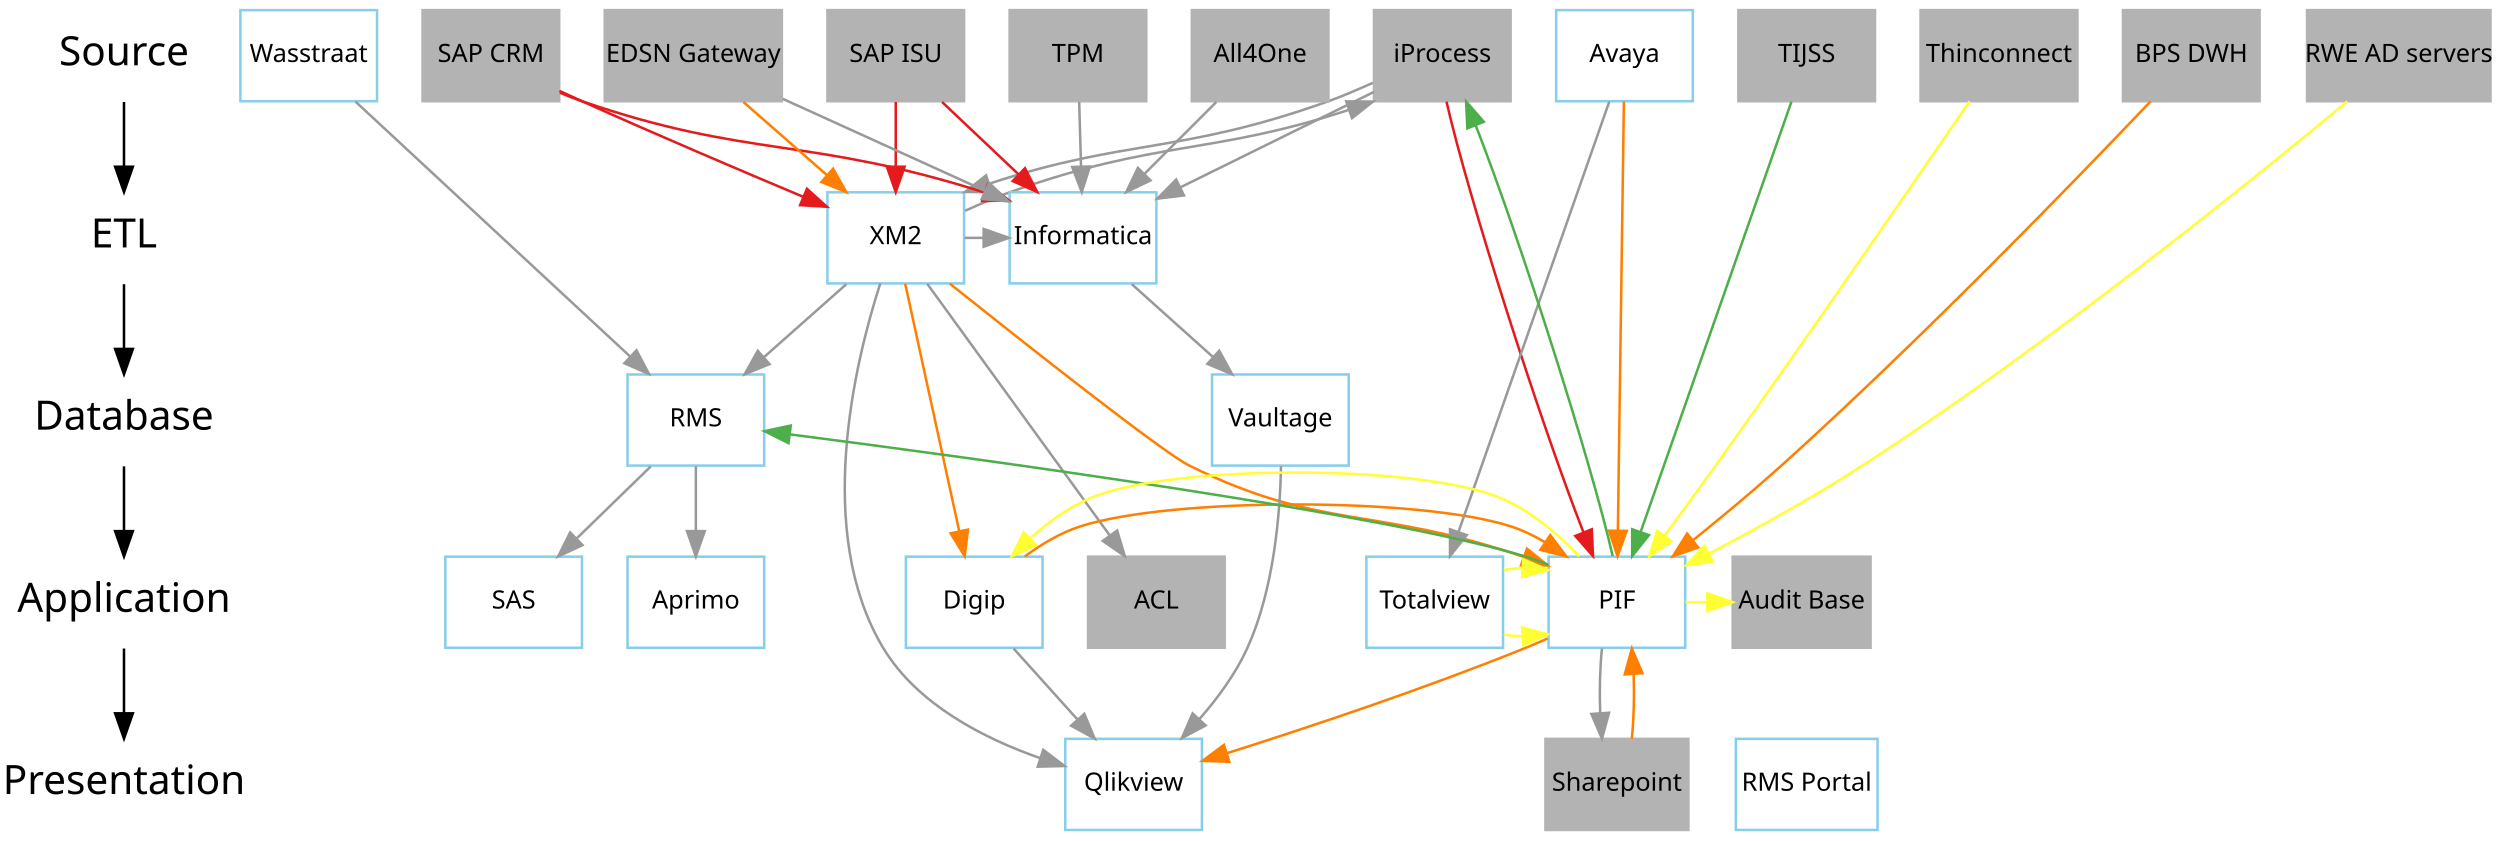
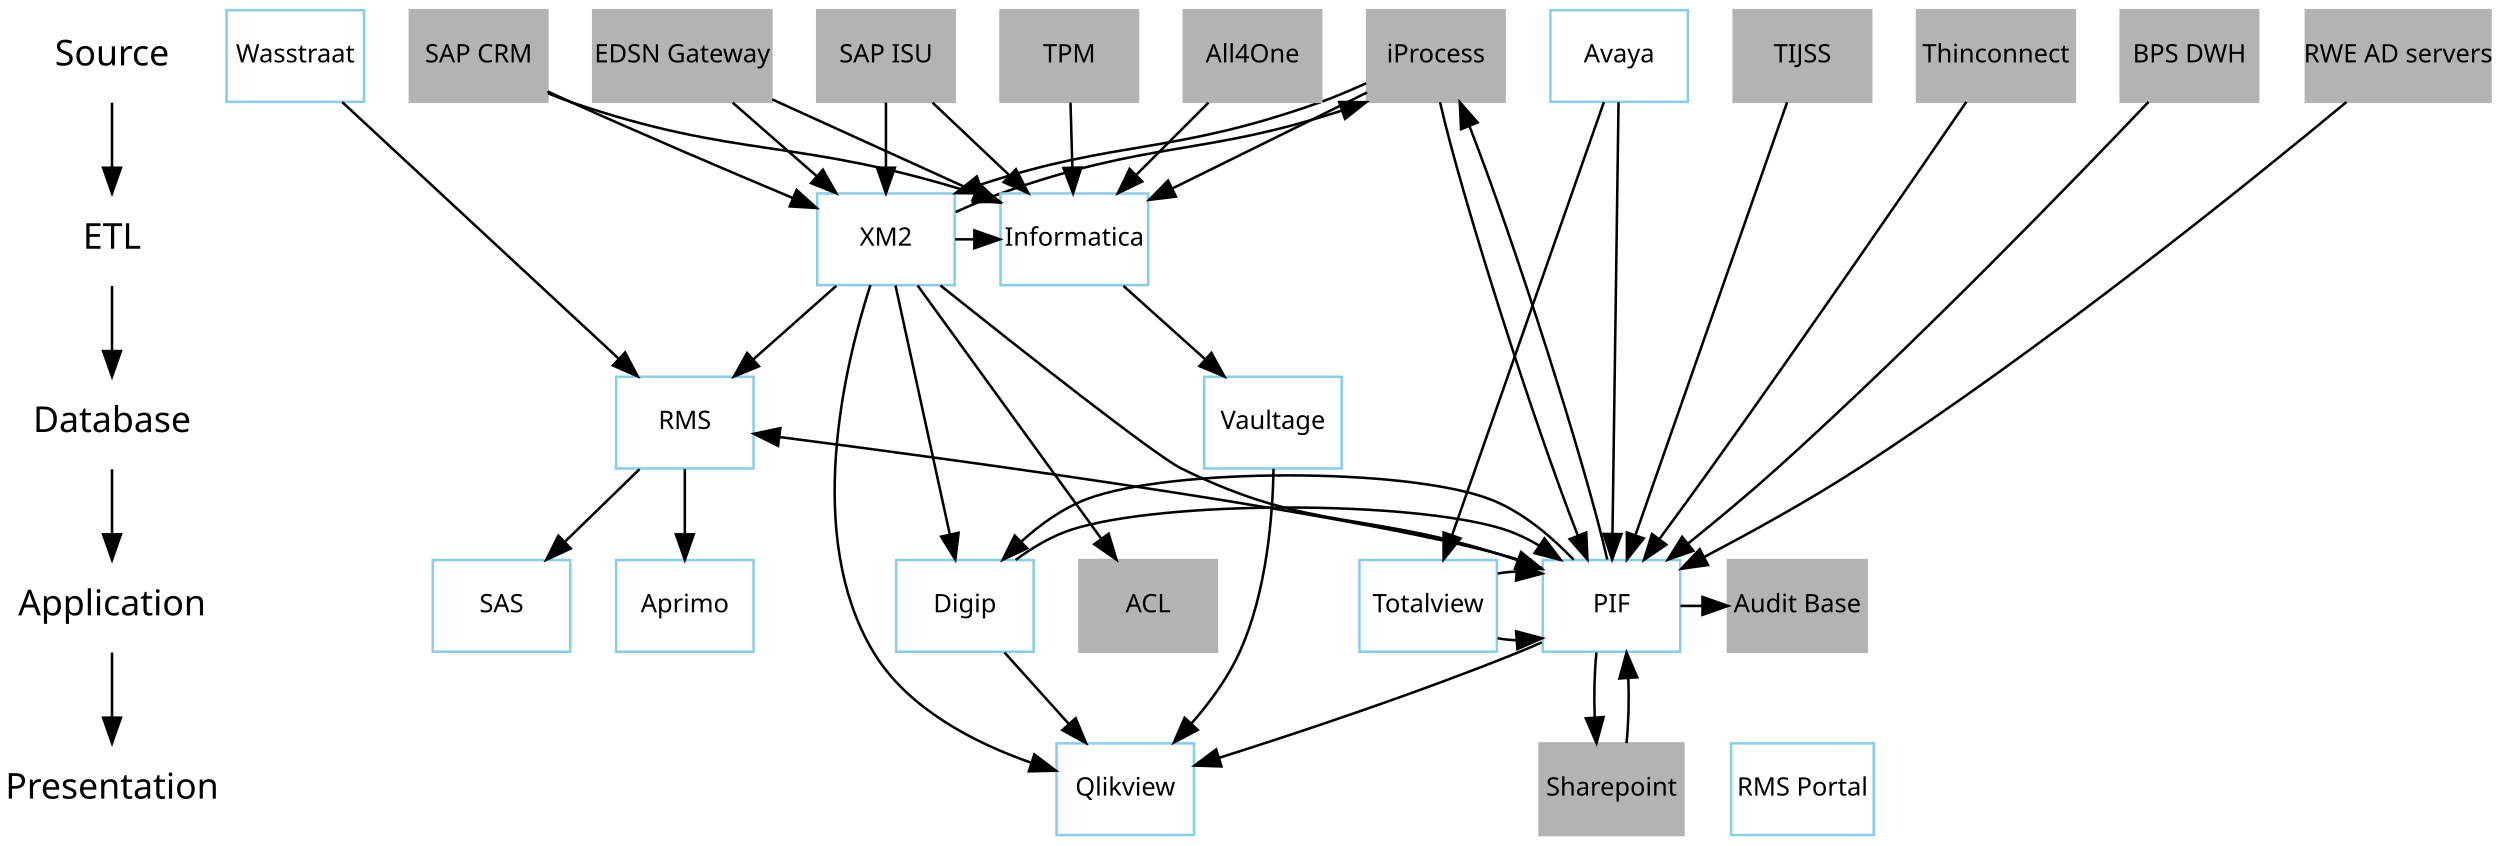
- <svg xmlns="http://www.w3.org/2000/svg" width="988pt" height="332pt" viewBox="0.00 0.00 988.00 332.00">
+ <svg xmlns="http://www.w3.org/2000/svg" width="982pt" height="332pt" viewBox="0.00 0.00 982.00 332.00">
  <g id="graph0" class="graph" transform="scale(1 1) rotate(0) translate(4 328)">
-     <polygon fill="white" stroke="white" points="-4,5 -4,-328 985,-328 985,5 -4,5" />
+     <polygon fill="white" stroke="white" points="-4,5 -4,-328 979,-328 979,5 -4,5" />
    <g id="node1" class="node">
-       <text text-anchor="middle" x="45" y="-302.2" font-family="Myriad Condensed Web" font-size="16.00">Source</text>
+       <text text-anchor="middle" x="40" y="-302.3" font-family="Myriad Condensed Web" font-size="14.00">Source</text>
    </g>
    <g id="node2" class="node">
-       <text text-anchor="middle" x="45" y="-230.2" font-family="Myriad Condensed Web" font-size="16.00">ETL</text>
+       <text text-anchor="middle" x="40" y="-230.3" font-family="Myriad Condensed Web" font-size="14.00">ETL</text>
    </g>
    <g id="edge1" class="edge">
-       <path fill="none" stroke="black" d="M45,-287.697C45,-279.983 45,-270.712 45,-262.112" />
-       <polygon fill="black" stroke="black" points="48.5,-262.104 45,-252.104 41.5,-262.104 48.5,-262.104" />
+       <path fill="none" stroke="black" d="M40,-287.697C40,-279.983 40,-270.712 40,-262.112" />
+       <polygon fill="black" stroke="black" points="43.5,-262.104 40,-252.104 36.5,-262.104 43.5,-262.104" />
    </g>
    <g id="node3" class="node">
-       <text text-anchor="middle" x="45" y="-158.2" font-family="Myriad Condensed Web" font-size="16.00">Database</text>
+       <text text-anchor="middle" x="40" y="-158.3" font-family="Myriad Condensed Web" font-size="14.00">Database</text>
    </g>
    <g id="edge2" class="edge">
-       <path fill="none" stroke="black" d="M45,-215.697C45,-207.983 45,-198.712 45,-190.112" />
-       <polygon fill="black" stroke="black" points="48.5,-190.104 45,-180.104 41.5,-190.104 48.5,-190.104" />
+       <path fill="none" stroke="black" d="M40,-215.697C40,-207.983 40,-198.712 40,-190.112" />
+       <polygon fill="black" stroke="black" points="43.5,-190.104 40,-180.104 36.5,-190.104 43.5,-190.104" />
    </g>
    <g id="node4" class="node">
-       <text text-anchor="middle" x="45" y="-86.2" font-family="Myriad Condensed Web" font-size="16.00">Application</text>
+       <text text-anchor="middle" x="40" y="-86.3" font-family="Myriad Condensed Web" font-size="14.00">Application</text>
    </g>
    <g id="edge3" class="edge">
-       <path fill="none" stroke="black" d="M45,-143.697C45,-135.983 45,-126.712 45,-118.112" />
-       <polygon fill="black" stroke="black" points="48.5,-118.104 45,-108.104 41.5,-118.104 48.5,-118.104" />
+       <path fill="none" stroke="black" d="M40,-143.697C40,-135.983 40,-126.712 40,-118.112" />
+       <polygon fill="black" stroke="black" points="43.5,-118.104 40,-108.104 36.5,-118.104 43.5,-118.104" />
    </g>
    <g id="node5" class="node">
-       <text text-anchor="middle" x="45" y="-14.2" font-family="Myriad Condensed Web" font-size="16.00">Presentation</text>
+       <text text-anchor="middle" x="40" y="-14.3" font-family="Myriad Condensed Web" font-size="14.00">Presentation</text>
    </g>
    <g id="edge4" class="edge">
-       <path fill="none" stroke="black" d="M45,-71.697C45,-63.983 45,-54.712 45,-46.112" />
-       <polygon fill="black" stroke="black" points="48.5,-46.104 45,-36.104 41.5,-46.104 48.5,-46.104" />
+       <path fill="none" stroke="black" d="M40,-71.697C40,-63.983 40,-54.712 40,-46.112" />
+       <polygon fill="black" stroke="black" points="43.5,-46.104 40,-36.104 36.5,-46.104 43.5,-46.104" />
    </g>
    <g id="node6" class="node">
-       <polygon fill="none" stroke="skyblue" points="298,-108 244,-108 244,-72 298,-72 298,-108" />
-       <text text-anchor="middle" x="271" y="-87.5" font-family="Myriad Condensed Web" font-size="10.00">Aprimo</text>
+       <polygon fill="none" stroke="skyblue" points="292,-108 238,-108 238,-72 292,-72 292,-108" />
+       <text text-anchor="middle" x="265" y="-87.5" font-family="Myriad Condensed Web" font-size="10.00">Aprimo</text>
    </g>
    <g id="node7" class="node">
-       <polygon fill="none" stroke="skyblue" points="298,-180 244,-180 244,-144 298,-144 298,-180" />
-       <text text-anchor="middle" x="271" y="-159.5" font-family="Myriad Condensed Web" font-size="10.00">RMS</text>
+       <polygon fill="none" stroke="skyblue" points="292,-180 238,-180 238,-144 292,-144 292,-180" />
+       <text text-anchor="middle" x="265" y="-159.5" font-family="Myriad Condensed Web" font-size="10.00">RMS</text>
    </g>
    <g id="edge5" class="edge">
-       <path fill="none" stroke="#999999" d="M271,-143.697C271,-135.983 271,-126.712 271,-118.112" />
-       <polygon fill="#999999" stroke="#999999" points="274.5,-118.104 271,-108.104 267.5,-118.104 274.5,-118.104" />
+       <path fill="none" stroke="black" d="M265,-143.697C265,-135.983 265,-126.712 265,-118.112" />
+       <polygon fill="black" stroke="black" points="268.5,-118.104 265,-108.104 261.5,-118.104 268.5,-118.104" />
    </g>
    <g id="node20" class="node">
-       <polygon fill="none" stroke="skyblue" points="226,-108 172,-108 172,-72 226,-72 226,-108" />
-       <text text-anchor="middle" x="199" y="-87.5" font-family="Myriad Condensed Web" font-size="10.00">SAS</text>
+       <polygon fill="none" stroke="skyblue" points="220,-108 166,-108 166,-72 220,-72 220,-108" />
+       <text text-anchor="middle" x="193" y="-87.5" font-family="Myriad Condensed Web" font-size="10.00">SAS</text>
    </g>
    <g id="edge22" class="edge">
-       <path fill="none" stroke="#999999" d="M253.202,-143.697C244.396,-135.135 233.618,-124.656 223.999,-115.304" />
-       <polygon fill="#999999" stroke="#999999" points="226.203,-112.566 216.593,-108.104 221.323,-117.585 226.203,-112.566" />
+       <path fill="none" stroke="black" d="M247.202,-143.697C238.396,-135.135 227.618,-124.656 217.999,-115.304" />
+       <polygon fill="black" stroke="black" points="220.203,-112.566 210.593,-108.104 215.323,-117.585 220.203,-112.566" />
    </g>
    <g id="node8" class="node">
-       <polygon fill="none" stroke="skyblue" points="377,-252 323,-252 323,-216 377,-216 377,-252" />
-       <text text-anchor="middle" x="350" y="-231.5" font-family="Myriad Condensed Web" font-size="10.00">XM2</text>
+       <polygon fill="none" stroke="skyblue" points="371,-252 317,-252 317,-216 371,-216 371,-252" />
+       <text text-anchor="middle" x="344" y="-231.5" font-family="Myriad Condensed Web" font-size="10.00">XM2</text>
    </g>
    <g id="edge6" class="edge">
-       <path fill="none" stroke="#999999" d="M330.472,-215.697C320.618,-206.965 308.514,-196.24 297.804,-186.75" />
-       <polygon fill="#999999" stroke="#999999" points="300.109,-184.117 290.303,-180.104 295.467,-189.356 300.109,-184.117" />
+       <path fill="none" stroke="black" d="M324.472,-215.697C314.618,-206.965 302.514,-196.24 291.804,-186.75" />
+       <polygon fill="black" stroke="black" points="294.109,-184.117 284.303,-180.104 289.467,-189.356 294.109,-184.117" />
    </g>
    <g id="node9" class="node">
-       <polygon fill="none" stroke="skyblue" points="408,-108 354,-108 354,-72 408,-72 408,-108" />
-       <text text-anchor="middle" x="381" y="-87.5" font-family="Myriad Condensed Web" font-size="10.00">Digip</text>
+       <polygon fill="none" stroke="skyblue" points="402,-108 348,-108 348,-72 402,-72 402,-108" />
+       <text text-anchor="middle" x="375" y="-87.5" font-family="Myriad Condensed Web" font-size="10.00">Digip</text>
    </g>
    <g id="edge7" class="edge">
-       <path fill="none" stroke="#ff7f00" d="M353.739,-215.871C359.046,-191.564 368.814,-146.819 375.103,-118.013" />
-       <polygon fill="#ff7f00" stroke="#ff7f00" points="378.534,-118.706 377.247,-108.189 371.695,-117.213 378.534,-118.706" />
+       <path fill="none" stroke="black" d="M347.739,-215.871C353.046,-191.564 362.814,-146.819 369.103,-118.013" />
+       <polygon fill="black" stroke="black" points="372.534,-118.706 371.247,-108.189 365.695,-117.213 372.534,-118.706" />
    </g>
    <g id="node11" class="node">
-       <polygon fill="none" stroke="skyblue" points="471,-36 417,-36 417,-0 471,-0 471,-36" />
-       <text text-anchor="middle" x="444" y="-15.5" font-family="Myriad Condensed Web" font-size="10.00">Qlikview</text>
+       <polygon fill="none" stroke="skyblue" points="465,-36 411,-36 411,-0 465,-0 465,-36" />
+       <text text-anchor="middle" x="438" y="-15.5" font-family="Myriad Condensed Web" font-size="10.00">Qlikview</text>
    </g>
    <g id="edge12" class="edge">
-       <path fill="none" stroke="#999999" d="M343.889,-215.995C333.847,-184.891 317.555,-117.823 345,-72 358.438,-49.563 384.977,-36.088 407.197,-28.343" />
-       <polygon fill="#999999" stroke="#999999" points="408.279,-31.671 416.722,-25.27 406.13,-25.009 408.279,-31.671" />
+       <path fill="none" stroke="black" d="M337.889,-215.995C327.847,-184.891 311.555,-117.823 339,-72 352.438,-49.563 378.977,-36.088 401.197,-28.343" />
+       <polygon fill="black" stroke="black" points="402.279,-31.671 410.722,-25.27 400.13,-25.009 402.279,-31.671" />
    </g>
    <g id="node12" class="node">
-       <polygon fill="#b3b3b3" stroke="#b3b3b3" points="593,-324 539,-324 539,-288 593,-288 593,-324" />
-       <text text-anchor="middle" x="566" y="-303.5" font-family="Myriad Condensed Web" font-size="10.00">iProcess</text>
+       <polygon fill="#b3b3b3" stroke="#b3b3b3" points="587,-324 533,-324 533,-288 587,-288 587,-324" />
+       <text text-anchor="middle" x="560" y="-303.5" font-family="Myriad Condensed Web" font-size="10.00">iProcess</text>
    </g>
    <g id="edge25" class="edge">
-       <path fill="none" stroke="#999999" d="M377.397,-244.711C383.228,-247.306 389.272,-249.954 395,-252 453.613,-272.937 474.506,-266.659 528.854,-284.518" />
-       <polygon fill="#999999" stroke="#999999" points="528.042,-287.94 538.636,-287.87 530.311,-281.318 528.042,-287.94" />
+       <path fill="none" stroke="black" d="M371.397,-244.711C377.228,-247.306 383.272,-249.954 389,-252 447.613,-272.937 468.506,-266.659 522.854,-284.518" />
+       <polygon fill="black" stroke="black" points="522.042,-287.94 532.636,-287.87 524.311,-281.318 522.042,-287.94" />
    </g>
    <g id="node15" class="node">
-       <polygon fill="none" stroke="skyblue" points="453,-252 395,-252 395,-216 453,-216 453,-252" />
-       <text text-anchor="middle" x="424" y="-231.5" font-family="Myriad Condensed Web" font-size="10.00">Informatica</text>
+       <polygon fill="none" stroke="skyblue" points="447,-252 389,-252 389,-216 447,-216 447,-252" />
+       <text text-anchor="middle" x="418" y="-231.5" font-family="Myriad Condensed Web" font-size="10.00">Informatica</text>
    </g>
    <g id="edge26" class="edge">
-       <path fill="none" stroke="#999999" d="M377.172,-234C379.641,-234 382.111,-234 384.58,-234" />
-       <polygon fill="#999999" stroke="#999999" points="384.732,-237.5 394.732,-234 384.732,-230.5 384.732,-237.5" />
+       <path fill="none" stroke="black" d="M371.172,-234C373.641,-234 376.111,-234 378.58,-234" />
+       <polygon fill="black" stroke="black" points="378.732,-237.5 388.732,-234 378.732,-230.5 378.732,-237.5" />
    </g>
    <g id="node19" class="node">
-       <polygon fill="none" stroke="skyblue" points="662,-108 608,-108 608,-72 662,-72 662,-108" />
-       <text text-anchor="middle" x="635" y="-87.5" font-family="Myriad Condensed Web" font-size="10.00">PIF</text>
+       <polygon fill="none" stroke="skyblue" points="656,-108 602,-108 602,-72 656,-72 656,-108" />
+       <text text-anchor="middle" x="629" y="-87.5" font-family="Myriad Condensed Web" font-size="10.00">PIF</text>
    </g>
    <g id="edge20" class="edge">
-       <path fill="none" stroke="#ff7f00" d="M371.384,-215.871C401.98,-191.475 455.705,-149.093 466,-144 518.102,-118.226 539.348,-128.009 597.959,-107.984" />
-       <polygon fill="#ff7f00" stroke="#ff7f00" points="599.457,-111.165 607.696,-104.504 597.102,-104.574 599.457,-111.165" />
+       <path fill="none" stroke="black" d="M365.384,-215.871C395.98,-191.475 449.705,-149.093 460,-144 512.102,-118.226 533.348,-128.009 591.959,-107.984" />
+       <polygon fill="black" stroke="black" points="593.457,-111.165 601.696,-104.504 591.102,-104.574 593.457,-111.165" />
    </g>
    <g id="node21" class="node">
-       <polygon fill="#b3b3b3" stroke="#b3b3b3" points="480,-108 426,-108 426,-72 480,-72 480,-108" />
-       <text text-anchor="middle" x="453" y="-87.5" font-family="Myriad Condensed Web" font-size="10.00">ACL</text>
+       <polygon fill="#b3b3b3" stroke="#b3b3b3" points="474,-108 420,-108 420,-72 474,-72 474,-108" />
+       <text text-anchor="middle" x="447" y="-87.5" font-family="Myriad Condensed Web" font-size="10.00">ACL</text>
    </g>
    <g id="edge23" class="edge">
-       <path fill="none" stroke="#999999" d="M362.424,-215.871C380.365,-191.137 413.655,-145.242 434.495,-116.512" />
-       <polygon fill="#999999" stroke="#999999" points="437.493,-118.339 440.532,-108.189 431.827,-114.229 437.493,-118.339" />
+       <path fill="none" stroke="black" d="M356.424,-215.871C374.365,-191.137 407.655,-145.242 428.495,-116.512" />
+       <polygon fill="black" stroke="black" points="431.493,-118.339 434.532,-108.189 425.827,-114.229 431.493,-118.339" />
    </g>
    <g id="edge36" class="edge">
-       <path fill="none" stroke="#999999" d="M396.573,-71.697C404.202,-63.22 413.523,-52.864 421.876,-43.583" />
-       <polygon fill="#999999" stroke="#999999" points="424.518,-45.879 428.606,-36.104 419.315,-41.196 424.518,-45.879" />
+       <path fill="none" stroke="black" d="M390.573,-71.697C398.202,-63.22 407.523,-52.864 415.876,-43.583" />
+       <polygon fill="black" stroke="black" points="418.518,-45.879 422.606,-36.104 413.315,-41.196 418.518,-45.879" />
    </g>
    <g id="edge29" class="edge">
-       <path fill="none" stroke="#ff7f00" d="M400.96,-108.064C407.517,-112.902 415.149,-117.484 423,-120 458.976,-131.529 557.024,-131.529 593,-120 597.661,-118.506 602.246,-116.284 606.574,-113.712" />
-       <polygon fill="#ff7f00" stroke="#ff7f00" points="608.664,-116.525 615.04,-108.064 604.779,-110.702 608.664,-116.525" />
+       <path fill="none" stroke="black" d="M394.96,-108.064C401.517,-112.902 409.149,-117.484 417,-120 452.976,-131.529 551.024,-131.529 587,-120 591.661,-118.506 596.246,-116.284 600.574,-113.712" />
+       <polygon fill="black" stroke="black" points="602.664,-116.525 609.04,-108.064 598.779,-110.702 602.664,-116.525" />
    </g>
    <g id="node10" class="node">
-       <polygon fill="#b3b3b3" stroke="#b3b3b3" points="663.25,-36 606.75,-36 606.75,-0 663.25,-0 663.25,-36" />
-       <text text-anchor="middle" x="635" y="-15.5" font-family="Myriad Condensed Web" font-size="10.00">Sharepoint</text>
+       <polygon fill="#b3b3b3" stroke="#b3b3b3" points="657.25,-36 600.75,-36 600.75,-0 657.25,-0 657.25,-36" />
+       <text text-anchor="middle" x="629" y="-15.5" font-family="Myriad Condensed Web" font-size="10.00">Sharepoint</text>
    </g>
    <g id="edge30" class="edge">
-       <path fill="none" stroke="#ff7f00" d="M640.895,-36.104C641.701,-43.791 641.937,-53.054 641.604,-61.665" />
-       <polygon fill="#ff7f00" stroke="#ff7f00" points="638.109,-61.48 640.916,-71.697 645.092,-61.96 638.109,-61.48" />
+       <path fill="none" stroke="black" d="M634.895,-36.104C635.701,-43.791 635.937,-53.054 635.604,-61.665" />
+       <polygon fill="black" stroke="black" points="632.109,-61.48 634.916,-71.697 639.092,-61.96 632.109,-61.48" />
    </g>
    <g id="edge8" class="edge">
-       <path fill="none" stroke="#999999" d="M538.603,-295.289C532.772,-292.694 526.728,-290.046 521,-288 462.387,-267.063 441.494,-273.341 387.146,-255.482" />
-       <polygon fill="#999999" stroke="#999999" points="387.958,-252.06 377.364,-252.13 385.689,-258.682 387.958,-252.06" />
+       <path fill="none" stroke="black" d="M532.603,-295.289C526.772,-292.694 520.728,-290.046 515,-288 456.387,-267.063 435.494,-273.341 381.146,-255.482" />
+       <polygon fill="black" stroke="black" points="381.958,-252.06 371.364,-252.13 379.689,-258.682 381.958,-252.06" />
    </g>
    <g id="edge9" class="edge">
-       <path fill="none" stroke="#999999" d="M538.957,-291.669C517.361,-281.023 486.82,-265.968 462.645,-254.05" />
-       <polygon fill="#999999" stroke="#999999" points="463.907,-250.77 453.39,-249.488 460.812,-257.049 463.907,-250.77" />
+       <path fill="none" stroke="black" d="M532.957,-291.669C511.361,-281.023 480.82,-265.968 456.645,-254.05" />
+       <polygon fill="black" stroke="black" points="457.907,-250.77 447.39,-249.488 454.812,-257.049 457.907,-250.77" />
    </g>
    <g id="edge21" class="edge">
-       <path fill="none" stroke="#e41a1c" d="M567.652,-287.849C576.105,-250.597 604.398,-162.067 621.808,-117.539" />
-       <polygon fill="#e41a1c" stroke="#e41a1c" points="625.067,-118.816 625.558,-108.232 618.574,-116.2 625.067,-118.816" />
+       <path fill="none" stroke="black" d="M561.652,-287.849C570.105,-250.597 598.398,-162.067 615.808,-117.539" />
+       <polygon fill="black" stroke="black" points="619.067,-118.816 619.558,-108.232 612.574,-116.2 619.067,-118.816" />
    </g>
    <g id="node13" class="node">
-       <polygon fill="#b3b3b3" stroke="#b3b3b3" points="377,-324 323,-324 323,-288 377,-288 377,-324" />
-       <text text-anchor="middle" x="350" y="-303.5" font-family="Myriad Condensed Web" font-size="10.00">SAP ISU</text>
+       <polygon fill="#b3b3b3" stroke="#b3b3b3" points="371,-324 317,-324 317,-288 371,-288 371,-324" />
+       <text text-anchor="middle" x="344" y="-303.5" font-family="Myriad Condensed Web" font-size="10.00">SAP ISU</text>
    </g>
    <g id="edge13" class="edge">
-       <path fill="none" stroke="#e41a1c" d="M350,-287.697C350,-279.983 350,-270.712 350,-262.112" />
-       <polygon fill="#e41a1c" stroke="#e41a1c" points="353.5,-262.104 350,-252.104 346.5,-262.104 353.5,-262.104" />
+       <path fill="none" stroke="black" d="M344,-287.697C344,-279.983 344,-270.712 344,-262.112" />
+       <polygon fill="black" stroke="black" points="347.5,-262.104 344,-252.104 340.5,-262.104 347.5,-262.104" />
    </g>
    <g id="edge15" class="edge">
-       <path fill="none" stroke="#e41a1c" d="M368.292,-287.697C377.433,-279.05 388.64,-268.449 398.6,-259.027" />
-       <polygon fill="#e41a1c" stroke="#e41a1c" points="401.059,-261.519 405.918,-252.104 396.248,-256.434 401.059,-261.519" />
+       <path fill="none" stroke="black" d="M362.292,-287.697C371.433,-279.05 382.64,-268.449 392.6,-259.027" />
+       <polygon fill="black" stroke="black" points="395.059,-261.519 399.918,-252.104 390.248,-256.434 395.059,-261.519" />
    </g>
    <g id="node14" class="node">
-       <polygon fill="#b3b3b3" stroke="#b3b3b3" points="217,-324 163,-324 163,-288 217,-288 217,-324" />
-       <text text-anchor="middle" x="190" y="-303.5" font-family="Myriad Condensed Web" font-size="10.00">SAP CRM</text>
+       <polygon fill="#b3b3b3" stroke="#b3b3b3" points="211,-324 157,-324 157,-288 211,-288 211,-324" />
+       <text text-anchor="middle" x="184" y="-303.5" font-family="Myriad Condensed Web" font-size="10.00">SAP CRM</text>
    </g>
    <g id="edge14" class="edge">
-       <path fill="none" stroke="#e41a1c" d="M217.077,-292.082C220.08,-290.688 223.1,-289.304 226,-288 255.218,-274.863 288.629,-260.627 313.402,-250.221" />
-       <polygon fill="#e41a1c" stroke="#e41a1c" points="314.911,-253.383 322.781,-246.291 312.205,-246.927 314.911,-253.383" />
+       <path fill="none" stroke="black" d="M211.077,-292.082C214.08,-290.688 217.1,-289.304 220,-288 249.218,-274.863 282.629,-260.627 307.402,-250.221" />
+       <polygon fill="black" stroke="black" points="308.911,-253.383 316.781,-246.291 306.205,-246.927 308.911,-253.383" />
    </g>
    <g id="edge16" class="edge">
-       <path fill="none" stroke="#e41a1c" d="M217.258,-291.369C220.173,-290.14 223.124,-288.989 226,-288 291.965,-265.313 314.865,-274.141 385.027,-251.952" />
-       <polygon fill="#e41a1c" stroke="#e41a1c" points="386.352,-255.201 394.771,-248.77 384.179,-248.547 386.352,-255.201" />
+       <path fill="none" stroke="black" d="M211.258,-291.369C214.173,-290.14 217.124,-288.989 220,-288 285.965,-265.313 308.865,-274.141 379.027,-251.952" />
+       <polygon fill="black" stroke="black" points="380.352,-255.201 388.771,-248.77 378.179,-248.547 380.352,-255.201" />
    </g>
    <g id="node16" class="node">
-       <polygon fill="none" stroke="skyblue" points="529,-180 475,-180 475,-144 529,-144 529,-180" />
-       <text text-anchor="middle" x="502" y="-159.5" font-family="Myriad Condensed Web" font-size="10.00">Vaultage</text>
+       <polygon fill="none" stroke="skyblue" points="523,-180 469,-180 469,-144 523,-144 523,-180" />
+       <text text-anchor="middle" x="496" y="-159.5" font-family="Myriad Condensed Web" font-size="10.00">Vaultage</text>
    </g>
    <g id="edge10" class="edge">
-       <path fill="none" stroke="#999999" d="M443.281,-215.697C452.915,-207.05 464.729,-196.449 475.227,-187.027" />
-       <polygon fill="#999999" stroke="#999999" points="477.836,-189.388 482.941,-180.104 473.161,-184.179 477.836,-189.388" />
+       <path fill="none" stroke="black" d="M437.281,-215.697C446.915,-207.05 458.729,-196.449 469.227,-187.027" />
+       <polygon fill="black" stroke="black" points="471.836,-189.388 476.941,-180.104 467.161,-184.179 471.836,-189.388" />
    </g>
    <g id="edge11" class="edge">
-       <path fill="none" stroke="#999999" d="M502.256,-143.82C501.916,-125.299 499.547,-95.336 489,-72 484.404,-61.831 477.258,-52.094 470.004,-43.804" />
-       <polygon fill="#999999" stroke="#999999" points="472.454,-41.298 463.096,-36.332 467.314,-46.05 472.454,-41.298" />
+       <path fill="none" stroke="black" d="M496.256,-143.82C495.916,-125.299 493.547,-95.336 483,-72 478.404,-61.831 471.258,-52.094 464.004,-43.804" />
+       <polygon fill="black" stroke="black" points="466.454,-41.298 457.096,-36.332 461.314,-46.05 466.454,-41.298" />
    </g>
    <g id="node17" class="node">
-       <polygon fill="none" stroke="skyblue" points="665,-324 611,-324 611,-288 665,-288 665,-324" />
-       <text text-anchor="middle" x="638" y="-303.5" font-family="Myriad Condensed Web" font-size="10.00">Avaya</text>
+       <polygon fill="none" stroke="skyblue" points="659,-324 605,-324 605,-288 659,-288 659,-324" />
+       <text text-anchor="middle" x="632" y="-303.5" font-family="Myriad Condensed Web" font-size="10.00">Avaya</text>
    </g>
    <g id="node18" class="node">
-       <polygon fill="none" stroke="skyblue" points="590,-108 536,-108 536,-72 590,-72 590,-108" />
-       <text text-anchor="middle" x="563" y="-87.5" font-family="Myriad Condensed Web" font-size="10.00">Totalview</text>
+       <polygon fill="none" stroke="skyblue" points="584,-108 530,-108 530,-72 584,-72 584,-108" />
+       <text text-anchor="middle" x="557" y="-87.5" font-family="Myriad Condensed Web" font-size="10.00">Totalview</text>
    </g>
    <g id="edge17" class="edge">
-       <path fill="none" stroke="#999999" d="M631.989,-287.849C618.961,-250.675 588.037,-162.439 572.4,-117.82" />
-       <polygon fill="#999999" stroke="#999999" points="575.65,-116.512 569.039,-108.232 569.044,-118.827 575.65,-116.512" />
+       <path fill="none" stroke="black" d="M625.989,-287.849C612.961,-250.675 582.037,-162.439 566.4,-117.82" />
+       <polygon fill="black" stroke="black" points="569.65,-116.512 563.039,-108.232 563.044,-118.827 569.65,-116.512" />
    </g>
    <g id="edge27" class="edge">
-       <path fill="none" stroke="#ff7f00" d="M637.76,-287.849C637.241,-250.832 636.012,-163.181 635.384,-118.386" />
-       <polygon fill="#ff7f00" stroke="#ff7f00" points="638.882,-118.182 635.242,-108.232 631.882,-118.281 638.882,-118.182" />
+       <path fill="none" stroke="black" d="M631.76,-287.849C631.241,-250.832 630.012,-163.181 629.384,-118.386" />
+       <polygon fill="black" stroke="black" points="632.882,-118.182 629.242,-108.232 625.882,-118.281 632.882,-118.182" />
    </g>
    <g id="edge18" class="edge">
-       <path fill="none" stroke="#ffff33" d="M590.281,-77.292C592.738,-76.846 595.194,-76.588 597.651,-76.519" />
-       <polygon fill="#ffff33" stroke="#ffff33" points="597.51,-80.018 607.75,-77.297 598.048,-73.039 597.51,-80.018" />
+       <path fill="none" stroke="black" d="M584.281,-77.292C586.738,-76.846 589.194,-76.588 591.651,-76.519" />
+       <polygon fill="black" stroke="black" points="591.51,-80.018 601.75,-77.297 592.048,-73.039 591.51,-80.018" />
    </g>
    <g id="edge19" class="edge">
-       <path fill="none" stroke="#ffff33" d="M590.281,-102.708C592.738,-103.154 595.194,-103.412 597.651,-103.481" />
-       <polygon fill="#ffff33" stroke="#ffff33" points="598.048,-106.961 607.75,-102.703 597.51,-99.982 598.048,-106.961" />
+       <path fill="none" stroke="black" d="M584.281,-102.708C586.738,-103.154 589.194,-103.412 591.651,-103.481" />
+       <polygon fill="black" stroke="black" points="592.048,-106.961 601.75,-102.703 591.51,-99.982 592.048,-106.961" />
    </g>
    <g id="edge44" class="edge">
-       <path fill="none" stroke="#4daf4a" d="M607.801,-104.813C604.874,-106.006 601.905,-107.099 599,-108 545.175,-124.691 382.439,-146.778 308.399,-156.301" />
-       <polygon fill="#4daf4a" stroke="#4daf4a" points="307.618,-152.872 298.143,-157.613 308.506,-159.816 307.618,-152.872" />
+       <path fill="none" stroke="black" d="M601.801,-104.813C598.874,-106.006 595.905,-107.099 593,-108 539.175,-124.691 376.439,-146.778 302.399,-156.301" />
+       <polygon fill="black" stroke="black" points="301.618,-152.872 292.143,-157.613 302.506,-159.816 301.618,-152.872" />
    </g>
    <g id="edge41" class="edge">
-       <path fill="none" stroke="#ffff33" d="M620.127,-108.132C611.517,-117.166 599.853,-127.171 587,-132 554.132,-144.35 461.868,-144.35 429,-132 419.561,-128.453 410.763,-122.116 403.346,-115.421" />
-       <polygon fill="#ffff33" stroke="#ffff33" points="405.475,-112.609 395.873,-108.132 400.587,-117.62 405.475,-112.609" />
+       <path fill="none" stroke="black" d="M614.127,-108.132C605.517,-117.166 593.853,-127.171 581,-132 548.132,-144.35 455.868,-144.35 423,-132 413.561,-128.453 404.763,-122.116 397.346,-115.421" />
+       <polygon fill="black" stroke="black" points="399.475,-112.609 389.873,-108.132 394.587,-117.62 399.475,-112.609" />
    </g>
    <g id="edge43" class="edge">
-       <path fill="none" stroke="#999999" d="M629.084,-71.697C628.289,-63.983 628.062,-54.712 628.405,-46.112" />
-       <polygon fill="#999999" stroke="#999999" points="631.898,-46.324 629.105,-36.104 624.915,-45.836 631.898,-46.324" />
+       <path fill="none" stroke="black" d="M623.084,-71.697C622.289,-63.983 622.062,-54.712 622.405,-46.112" />
+       <polygon fill="black" stroke="black" points="625.898,-46.324 623.105,-36.104 618.915,-45.836 625.898,-46.324" />
    </g>
    <g id="edge32" class="edge">
-       <path fill="none" stroke="#ff7f00" d="M607.623,-75.686C604.731,-74.395 601.818,-73.143 599,-72 559.287,-55.892 512.62,-40.383 480.947,-30.35" />
-       <polygon fill="#ff7f00" stroke="#ff7f00" points="481.807,-26.951 471.218,-27.291 479.708,-33.629 481.807,-26.951" />
+       <path fill="none" stroke="black" d="M601.623,-75.686C598.731,-74.395 595.818,-73.143 593,-72 553.287,-55.892 506.62,-40.383 474.947,-30.35" />
+       <polygon fill="black" stroke="black" points="475.807,-26.951 465.218,-27.291 473.708,-33.629 475.807,-26.951" />
    </g>
    <g id="edge42" class="edge">
-       <path fill="none" stroke="#4daf4a" d="M633.329,-108.232C624.847,-145.56 596.548,-234.095 579.154,-278.558" />
-       <polygon fill="#4daf4a" stroke="#4daf4a" points="575.901,-277.266 575.407,-287.849 582.393,-279.884 575.901,-277.266" />
+       <path fill="none" stroke="black" d="M627.329,-108.232C618.847,-145.56 590.548,-234.095 573.154,-278.558" />
+       <polygon fill="black" stroke="black" points="569.901,-277.266 569.407,-287.849 576.393,-279.884 569.901,-277.266" />
    </g>
    <g id="node23" class="node">
-       <polygon fill="#b3b3b3" stroke="#b3b3b3" points="735.25,-108 680.75,-108 680.75,-72 735.25,-72 735.25,-108" />
-       <text text-anchor="middle" x="708" y="-87.5" font-family="Myriad Condensed Web" font-size="10.00">Audit Base</text>
+       <polygon fill="#b3b3b3" stroke="#b3b3b3" points="729.25,-108 674.75,-108 674.75,-72 729.25,-72 729.25,-108" />
+       <text text-anchor="middle" x="702" y="-87.5" font-family="Myriad Condensed Web" font-size="10.00">Audit Base</text>
    </g>
    <g id="edge28" class="edge">
-       <path fill="none" stroke="#ffff33" d="M662.09,-90C664.907,-90 667.724,-90 670.541,-90" />
-       <polygon fill="#ffff33" stroke="#ffff33" points="670.741,-93.5 680.741,-90 670.741,-86.5 670.741,-93.5" />
+       <path fill="none" stroke="black" d="M656.09,-90C658.907,-90 661.724,-90 664.541,-90" />
+       <polygon fill="black" stroke="black" points="664.741,-93.5 674.741,-90 664.741,-86.5 664.741,-93.5" />
    </g>
    <g id="node22" class="node">
-       <polygon fill="#b3b3b3" stroke="#b3b3b3" points="305,-324 235,-324 235,-288 305,-288 305,-324" />
-       <text text-anchor="middle" x="270" y="-303.5" font-family="Myriad Condensed Web" font-size="10.00">EDSN Gateway</text>
+       <polygon fill="#b3b3b3" stroke="#b3b3b3" points="299,-324 229,-324 229,-288 299,-288 299,-324" />
+       <text text-anchor="middle" x="264" y="-303.5" font-family="Myriad Condensed Web" font-size="10.00">EDSN Gateway</text>
    </g>
    <g id="edge24" class="edge">
-       <path fill="none" stroke="#ff7f00" d="M289.775,-287.697C299.754,-278.965 312.011,-268.24 322.857,-258.75" />
-       <polygon fill="#ff7f00" stroke="#ff7f00" points="325.231,-261.323 330.452,-252.104 320.622,-256.055 325.231,-261.323" />
+       <path fill="none" stroke="black" d="M283.775,-287.697C293.754,-278.965 306.011,-268.24 316.857,-258.75" />
+       <polygon fill="black" stroke="black" points="319.231,-261.323 324.452,-252.104 314.622,-256.055 319.231,-261.323" />
    </g>
    <g id="edge37" class="edge">
-       <path fill="none" stroke="#999999" d="M305.331,-288.941C329.163,-278.108 360.615,-263.811 385.152,-252.658" />
-       <polygon fill="#999999" stroke="#999999" points="386.868,-255.723 394.524,-248.398 383.972,-249.35 386.868,-255.723" />
+       <path fill="none" stroke="black" d="M299.331,-288.941C323.163,-278.108 354.615,-263.811 379.152,-252.658" />
+       <polygon fill="black" stroke="black" points="380.868,-255.723 388.524,-248.398 377.972,-249.35 380.868,-255.723" />
    </g>
    <g id="node24" class="node">
-       <polygon fill="#b3b3b3" stroke="#b3b3b3" points="817,-324 755,-324 755,-288 817,-288 817,-324" />
-       <text text-anchor="middle" x="786" y="-303.5" font-family="Myriad Condensed Web" font-size="10.00">Thinconnect</text>
+       <polygon fill="#b3b3b3" stroke="#b3b3b3" points="811,-324 749,-324 749,-288 811,-288 811,-324" />
+       <text text-anchor="middle" x="780" y="-303.5" font-family="Myriad Condensed Web" font-size="10.00">Thinconnect</text>
    </g>
    <g id="edge31" class="edge">
-       <path fill="none" stroke="#ffff33" d="M774.376,-287.975C754.192,-258.484 711.251,-196.058 674,-144 667.518,-134.942 660.317,-125.095 653.884,-116.375" />
-       <polygon fill="#ffff33" stroke="#ffff33" points="656.524,-114.059 647.762,-108.102 650.896,-118.222 656.524,-114.059" />
+       <path fill="none" stroke="black" d="M768.376,-287.975C748.192,-258.484 705.251,-196.058 668,-144 661.518,-134.942 654.317,-125.095 647.884,-116.375" />
+       <polygon fill="black" stroke="black" points="650.524,-114.059 641.762,-108.102 644.896,-118.222 650.524,-114.059" />
    </g>
    <g id="node25" class="node">
-       <polygon fill="#b3b3b3" stroke="#b3b3b3" points="889,-324 835,-324 835,-288 889,-288 889,-324" />
-       <text text-anchor="middle" x="862" y="-303.5" font-family="Myriad Condensed Web" font-size="10.00">BPS DWH</text>
+       <polygon fill="#b3b3b3" stroke="#b3b3b3" points="883,-324 829,-324 829,-288 883,-288 883,-324" />
+       <text text-anchor="middle" x="856" y="-303.5" font-family="Myriad Condensed Web" font-size="10.00">BPS DWH</text>
    </g>
    <g id="edge33" class="edge">
-       <path fill="none" stroke="#ff7f00" d="M845.962,-287.995C817.448,-258.007 755.686,-194.154 700,-144 688.856,-133.963 676.157,-123.423 664.959,-114.41" />
-       <polygon fill="#ff7f00" stroke="#ff7f00" points="667.112,-111.65 657.114,-108.145 662.744,-117.12 667.112,-111.65" />
+       <path fill="none" stroke="black" d="M839.962,-287.995C811.448,-258.007 749.686,-194.154 694,-144 682.856,-133.963 670.157,-123.423 658.959,-114.41" />
+       <polygon fill="black" stroke="black" points="661.112,-111.65 651.114,-108.145 656.744,-117.12 661.112,-111.65" />
    </g>
    <g id="node26" class="node">
-       <polygon fill="#b3b3b3" stroke="#b3b3b3" points="980.25,-324 907.75,-324 907.75,-288 980.25,-288 980.25,-324" />
-       <text text-anchor="middle" x="944" y="-303.5" font-family="Myriad Condensed Web" font-size="10.00">RWE AD servers</text>
+       <polygon fill="#b3b3b3" stroke="#b3b3b3" points="974.25,-324 901.75,-324 901.75,-288 974.25,-288 974.25,-324" />
+       <text text-anchor="middle" x="938" y="-303.5" font-family="Myriad Condensed Web" font-size="10.00">RWE AD servers</text>
    </g>
    <g id="edge34" class="edge">
-       <path fill="none" stroke="#ffff33" d="M923.688,-287.933C886.78,-257.301 805.7,-191.739 732,-144 712.572,-131.416 689.918,-118.924 671.39,-109.231" />
-       <polygon fill="#ffff33" stroke="#ffff33" points="672.878,-106.06 662.388,-104.571 669.66,-112.277 672.878,-106.06" />
+       <path fill="none" stroke="black" d="M917.688,-287.933C880.78,-257.301 799.7,-191.739 726,-144 706.572,-131.416 683.918,-118.924 665.39,-109.231" />
+       <polygon fill="black" stroke="black" points="666.878,-106.06 656.388,-104.571 663.66,-112.277 666.878,-106.06" />
    </g>
    <g id="node27" class="node">
-       <polygon fill="#b3b3b3" stroke="#b3b3b3" points="737,-324 683,-324 683,-288 737,-288 737,-324" />
-       <text text-anchor="middle" x="710" y="-303.5" font-family="Myriad Condensed Web" font-size="10.00">TIJSS</text>
+       <polygon fill="#b3b3b3" stroke="#b3b3b3" points="731,-324 677,-324 677,-288 731,-288 731,-324" />
+       <text text-anchor="middle" x="704" y="-303.5" font-family="Myriad Condensed Web" font-size="10.00">TIJSS</text>
    </g>
    <g id="edge35" class="edge">
-       <path fill="none" stroke="#4daf4a" d="M703.989,-287.849C690.961,-250.675 660.037,-162.439 644.4,-117.82" />
-       <polygon fill="#4daf4a" stroke="#4daf4a" points="647.65,-116.512 641.039,-108.232 641.044,-118.827 647.65,-116.512" />
+       <path fill="none" stroke="black" d="M697.989,-287.849C684.961,-250.675 654.037,-162.439 638.4,-117.82" />
+       <polygon fill="black" stroke="black" points="641.65,-116.512 635.039,-108.232 635.044,-118.827 641.65,-116.512" />
    </g>
    <g id="node28" class="node">
-       <polygon fill="#b3b3b3" stroke="#b3b3b3" points="449,-324 395,-324 395,-288 449,-288 449,-324" />
-       <text text-anchor="middle" x="422" y="-303.5" font-family="Myriad Condensed Web" font-size="10.00">TPM</text>
+       <polygon fill="#b3b3b3" stroke="#b3b3b3" points="443,-324 389,-324 389,-288 443,-288 443,-324" />
+       <text text-anchor="middle" x="416" y="-303.5" font-family="Myriad Condensed Web" font-size="10.00">TPM</text>
    </g>
    <g id="edge38" class="edge">
-       <path fill="none" stroke="#999999" d="M422.494,-287.697C422.715,-279.983 422.98,-270.712 423.225,-262.112" />
-       <polygon fill="#999999" stroke="#999999" points="426.724,-262.2 423.511,-252.104 419.727,-262 426.724,-262.2" />
+       <path fill="none" stroke="black" d="M416.494,-287.697C416.715,-279.983 416.98,-270.712 417.225,-262.112" />
+       <polygon fill="black" stroke="black" points="420.724,-262.2 417.511,-252.104 413.727,-262 420.724,-262.2" />
    </g>
    <g id="node29" class="node">
-       <polygon fill="#b3b3b3" stroke="#b3b3b3" points="521,-324 467,-324 467,-288 521,-288 521,-324" />
-       <text text-anchor="middle" x="494" y="-303.5" font-family="Myriad Condensed Web" font-size="10.00">All4One</text>
+       <polygon fill="#b3b3b3" stroke="#b3b3b3" points="515,-324 461,-324 461,-288 515,-288 515,-324" />
+       <text text-anchor="middle" x="488" y="-303.5" font-family="Myriad Condensed Web" font-size="10.00">All4One</text>
    </g>
    <g id="edge39" class="edge">
-       <path fill="none" stroke="#999999" d="M476.697,-287.697C468.135,-279.135 457.656,-268.656 448.304,-259.304" />
-       <polygon fill="#999999" stroke="#999999" points="450.65,-256.701 441.104,-252.104 445.701,-261.65 450.65,-256.701" />
+       <path fill="none" stroke="black" d="M470.697,-287.697C462.135,-279.135 451.656,-268.656 442.304,-259.304" />
+       <polygon fill="black" stroke="black" points="444.65,-256.701 435.104,-252.104 439.701,-261.65 444.65,-256.701" />
    </g>
    <g id="node30" class="node">
-       <polygon fill="none" stroke="skyblue" points="145,-324 91,-324 91,-288 145,-288 145,-324" />
-       <text text-anchor="middle" x="118" y="-303.5" font-family="Myriad Condensed Web" font-size="10.00">Wasstraat</text>
+       <polygon fill="none" stroke="skyblue" points="139,-324 85,-324 85,-288 139,-288 139,-324" />
+       <text text-anchor="middle" x="112" y="-303.5" font-family="Myriad Condensed Web" font-size="10.00">Wasstraat</text>
    </g>
    <g id="edge40" class="edge">
-       <path fill="none" stroke="#999999" d="M136.455,-287.871C163.565,-262.711 214.268,-215.654 245.096,-187.042" />
-       <polygon fill="#999999" stroke="#999999" points="247.53,-189.557 252.479,-180.189 242.769,-184.427 247.53,-189.557" />
+       <path fill="none" stroke="black" d="M130.455,-287.871C157.565,-262.711 208.268,-215.654 239.096,-187.042" />
+       <polygon fill="black" stroke="black" points="241.53,-189.557 246.479,-180.189 236.769,-184.427 241.53,-189.557" />
    </g>
    <g id="node31" class="node">
-       <polygon fill="none" stroke="skyblue" points="738,-36 682,-36 682,-0 738,-0 738,-36" />
-       <text text-anchor="middle" x="710" y="-15.5" font-family="Myriad Condensed Web" font-size="10.00">RMS Portal</text>
+       <polygon fill="none" stroke="skyblue" points="732,-36 676,-36 676,-0 732,-0 732,-36" />
+       <text text-anchor="middle" x="704" y="-15.5" font-family="Myriad Condensed Web" font-size="10.00">RMS Portal</text>
    </g>
  </g>
</svg>
